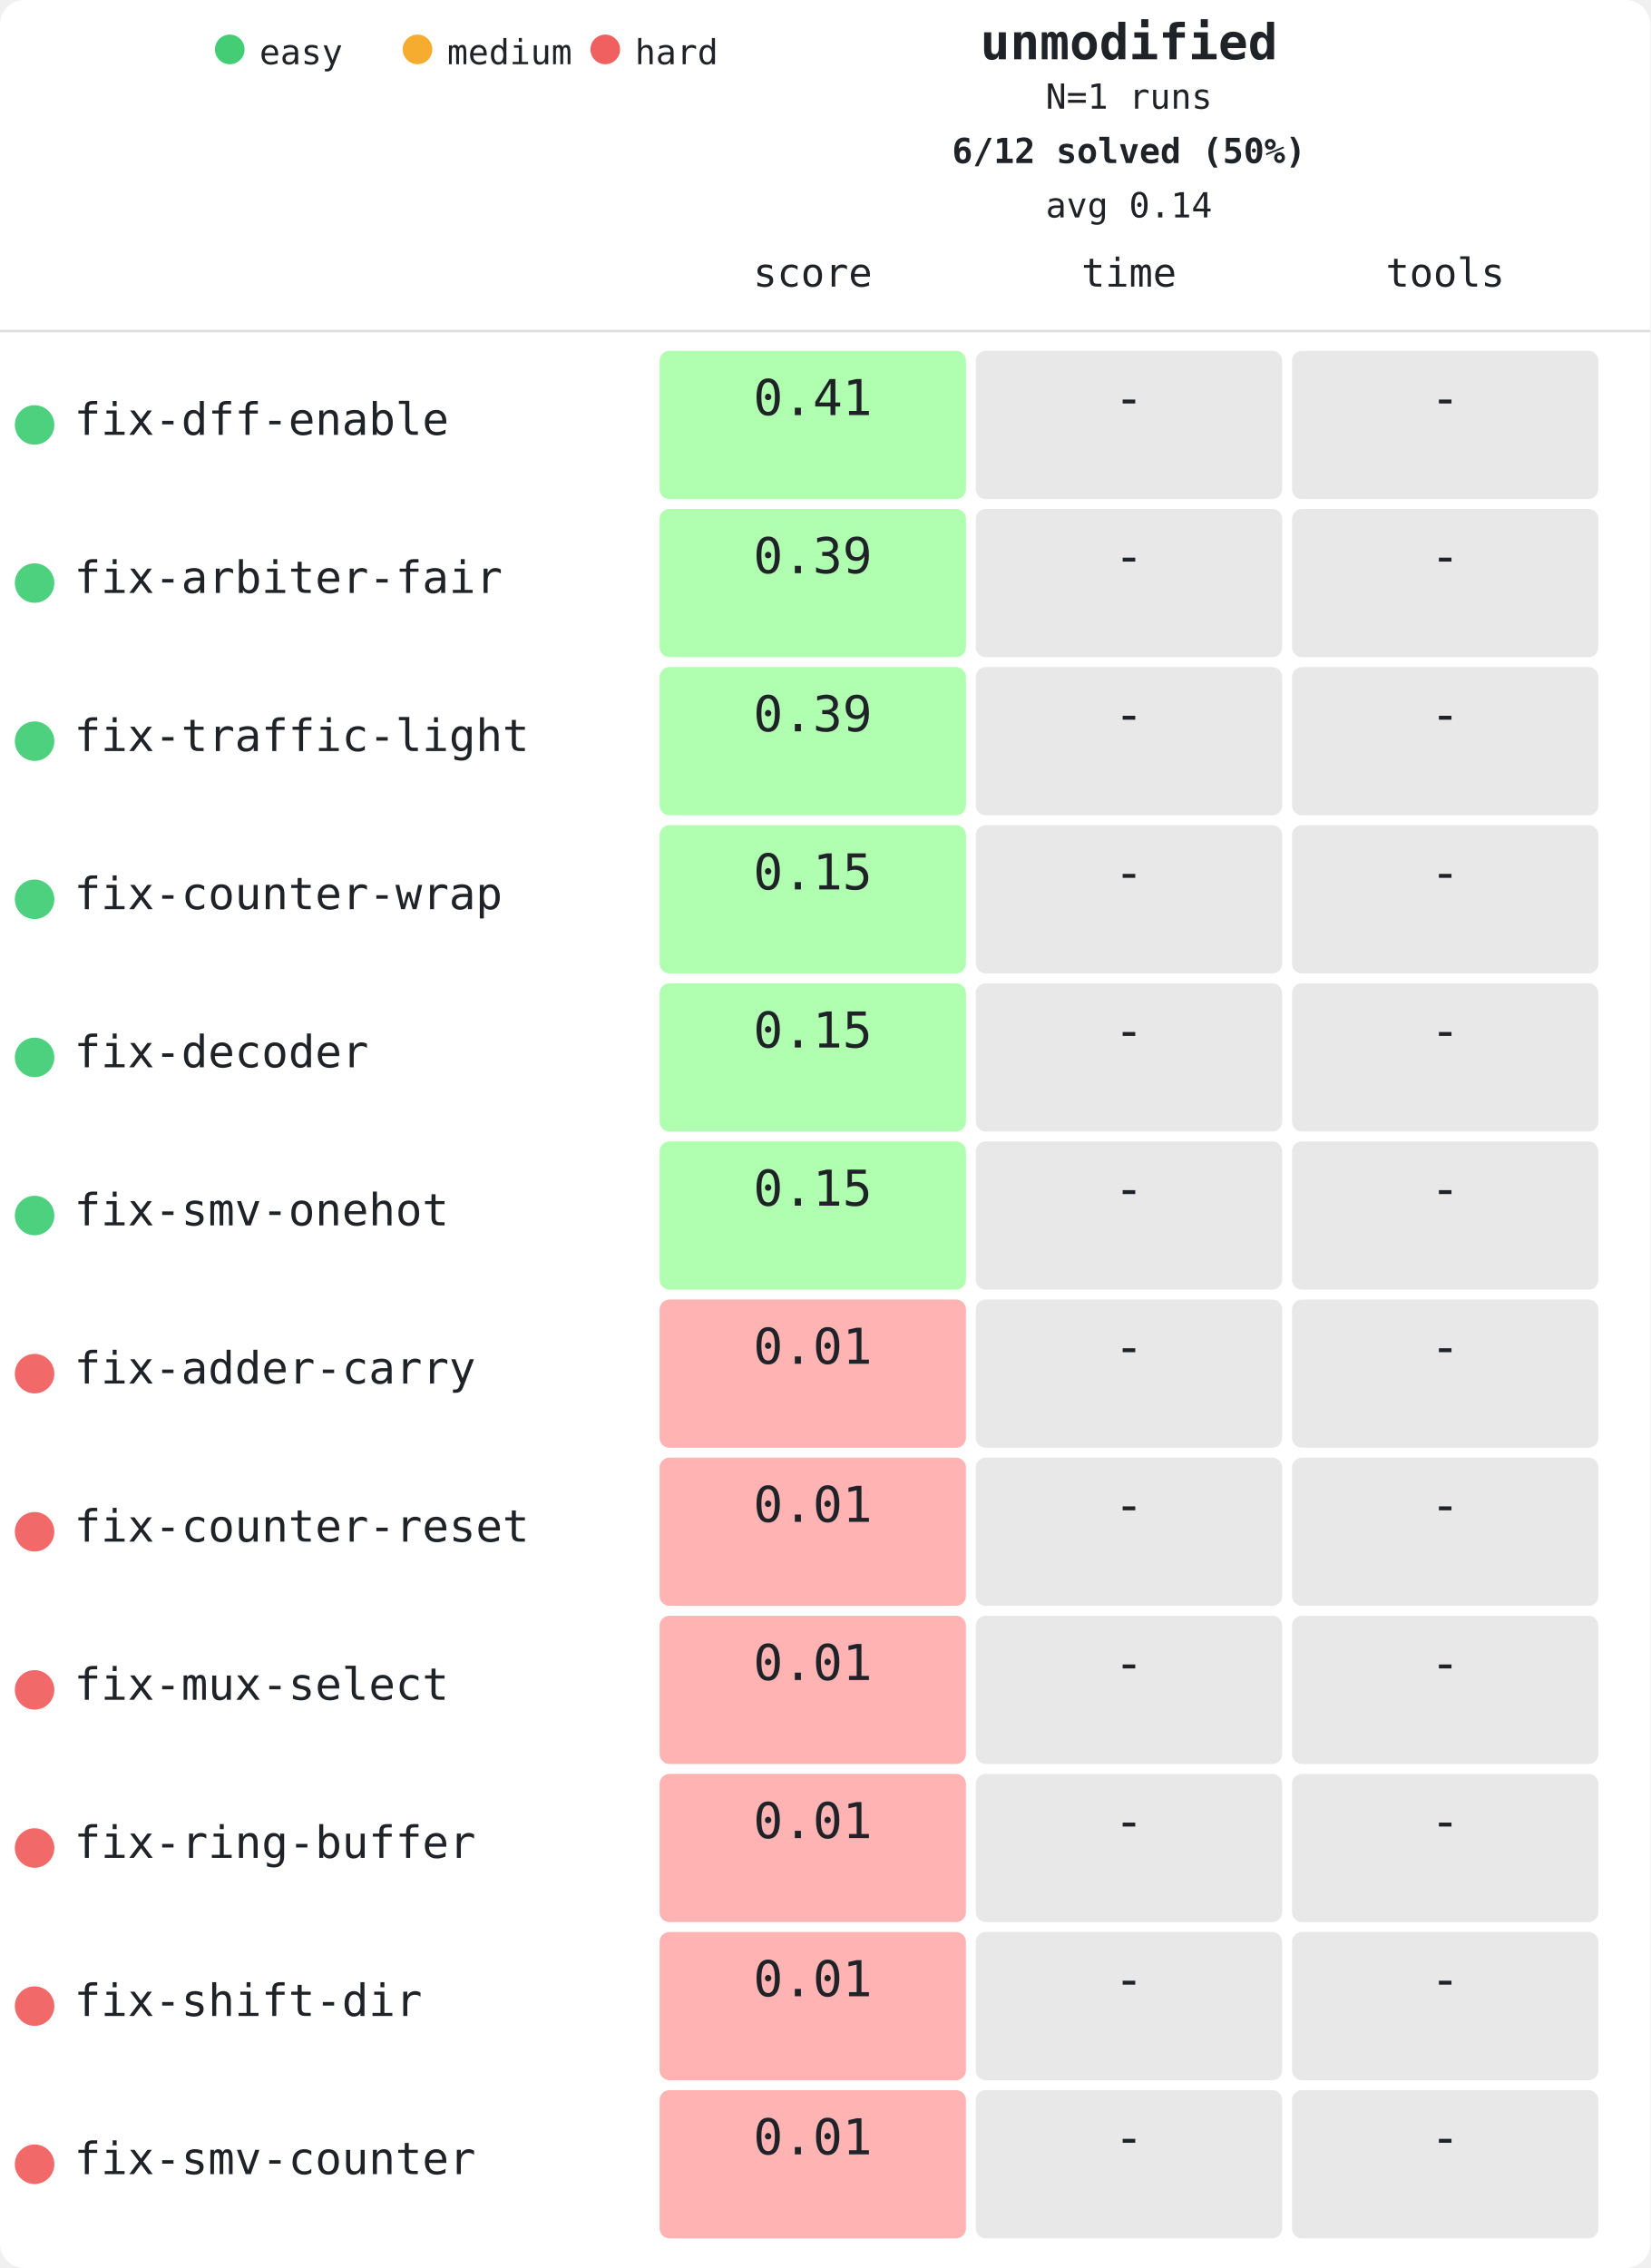
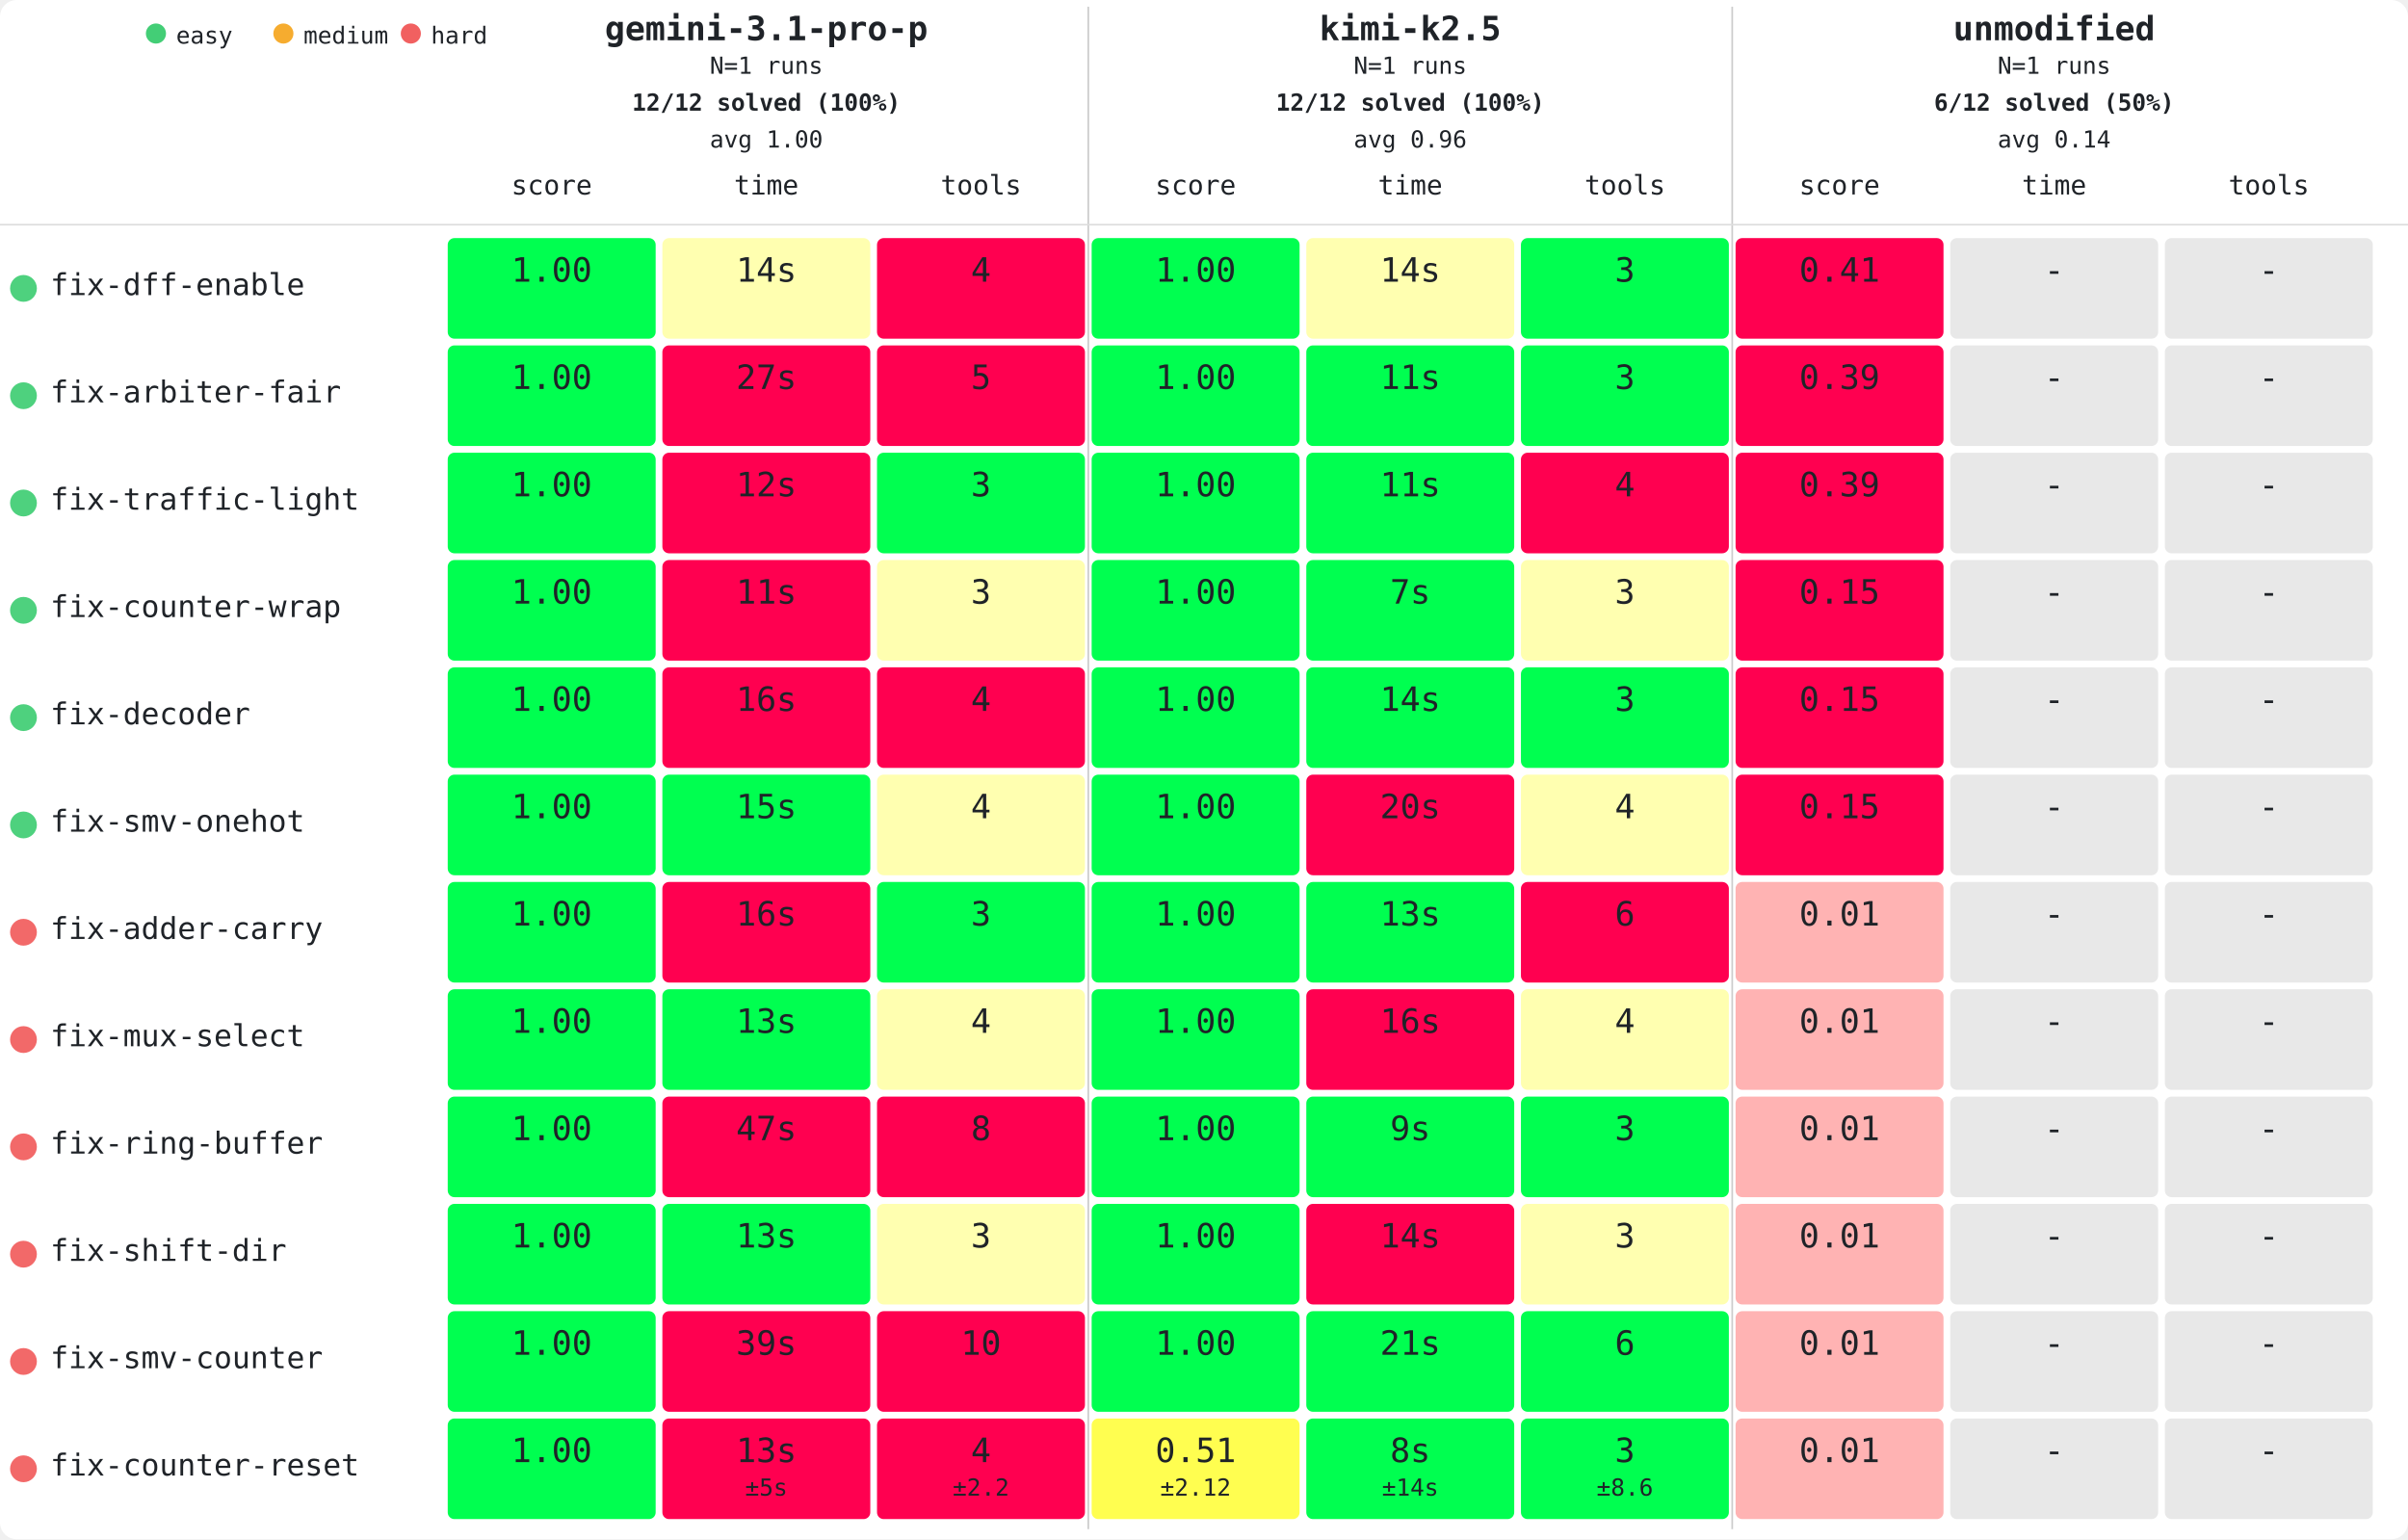
- <svg xmlns="http://www.w3.org/2000/svg" width="334" height="459" font-family="ui-monospace,monospace" font-size="10">
+ <svg xmlns="http://www.w3.org/2000/svg" width="718" height="459" font-family="ui-monospace,monospace" font-size="10">
  <style>text{fill:#1f2328}@media(prefers-color-scheme:dark){.bg{fill:#161b22}text{fill:#e6edf3}.cell{fill:#1f2328 !important}.dim{fill:#8b949e !important}.sep{stroke:#30363d}}</style>
-   <rect class="bg" width="334" height="459" fill="#fff" rx="5" />
-   <text x="228.5" y="12" text-anchor="middle" font-weight="bold" font-size="10">unmodified</text>
+   <rect class="bg" width="718" height="459" fill="#fff" rx="5" />
+   <text x="228.5" y="12" text-anchor="middle" font-weight="bold" font-size="10">gemini-3.1-pro-p</text>
  <text x="228.5" y="22" text-anchor="middle" font-size="7" class="dim" fill="#888">N=1 runs</text>
-   <text x="228.5" y="33" text-anchor="middle" font-size="7" fill="#f59e0b" font-weight="bold">6/12 solved (50%)</text>
-   <text x="228.5" y="44" text-anchor="middle" font-size="7" class="dim" fill="#888">avg 0.14</text>
+   <text x="228.5" y="33" text-anchor="middle" font-size="7" fill="#22c55e" font-weight="bold">12/12 solved (100%)</text>
+   <text x="228.5" y="44" text-anchor="middle" font-size="7" class="dim" fill="#888">avg 1.00</text>
+   <text x="420.5" y="12" text-anchor="middle" font-weight="bold" font-size="10">kimi-k2.5</text>
+   <text x="420.5" y="22" text-anchor="middle" font-size="7" class="dim" fill="#888">N=1 runs</text>
+   <text x="420.5" y="33" text-anchor="middle" font-size="7" fill="#22c55e" font-weight="bold">12/12 solved (100%)</text>
+   <text x="420.5" y="44" text-anchor="middle" font-size="7" class="dim" fill="#888">avg 0.96</text>
+   <line x1="324.5" y1="2" x2="324.5" y2="456" class="sep" stroke="#ccc" stroke-width="0.5" />
+   <text x="612.5" y="12" text-anchor="middle" font-weight="bold" font-size="10">unmodified</text>
+   <text x="612.5" y="22" text-anchor="middle" font-size="7" class="dim" fill="#888">N=1 runs</text>
+   <text x="612.5" y="33" text-anchor="middle" font-size="7" fill="#f59e0b" font-weight="bold">6/12 solved (50%)</text>
+   <text x="612.5" y="44" text-anchor="middle" font-size="7" class="dim" fill="#888">avg 0.14</text>
+   <line x1="516.5" y1="2" x2="516.5" y2="456" class="sep" stroke="#ccc" stroke-width="0.5" />
  <text x="164.5" y="58" text-anchor="middle" class="dim" fill="#666" font-size="8">score</text>
  <text x="228.5" y="58" text-anchor="middle" class="dim" fill="#666" font-size="8">time</text>
  <text x="292.5" y="58" text-anchor="middle" class="dim" fill="#666" font-size="8">tools</text>
-   <line x1="0" y1="67" x2="334" y2="67" class="sep" stroke="#ddd" stroke-width="0.5" />
+   <text x="356.5" y="58" text-anchor="middle" class="dim" fill="#666" font-size="8">score</text>
+   <text x="420.5" y="58" text-anchor="middle" class="dim" fill="#666" font-size="8">time</text>
+   <text x="484.5" y="58" text-anchor="middle" class="dim" fill="#666" font-size="8">tools</text>
+   <text x="548.5" y="58" text-anchor="middle" class="dim" fill="#666" font-size="8">score</text>
+   <text x="612.5" y="58" text-anchor="middle" class="dim" fill="#666" font-size="8">time</text>
+   <text x="676.5" y="58" text-anchor="middle" class="dim" fill="#666" font-size="8">tools</text>
+   <line x1="0" y1="67" x2="718" y2="67" class="sep" stroke="#ddd" stroke-width="0.5" />
  <circle cx="46.5" cy="10" r="3" fill="#22c55e" opacity="0.85" />
  <text x="52.5" y="13" font-size="7" fill="#888">easy</text>
  <circle cx="84.5" cy="10" r="3" fill="#f59e0b" opacity="0.85" />
  <text x="90.5" y="13" font-size="7" fill="#888">medium</text>
  <circle cx="122.5" cy="10" r="3" fill="#ef4444" opacity="0.85" />
  <text x="128.5" y="13" font-size="7" fill="#888">hard</text>
  <circle cx="7" cy="86" r="4" fill="#22c55e" opacity="0.8" />
  <text x="15" y="88" font-size="9">fix-dff-enable</text>
-   <rect x="133.5" y="71" width="62" height="30" fill="#b0ffb0" rx="2" />
-   <text class="cell" x="164.5" y="84" text-anchor="middle" font-size="10">0.41</text>
-   <rect x="197.5" y="71" width="62" height="30" fill="#e8e8e8" rx="2" />
-   <text class="cell" x="228.5" y="84" text-anchor="middle" font-size="10">-</text>
-   <rect x="261.5" y="71" width="62" height="30" fill="#e8e8e8" rx="2" />
-   <text class="cell" x="292.5" y="84" text-anchor="middle" font-size="10">-</text>
+   <rect x="133.5" y="71" width="62" height="30" fill="#00ff50" rx="2" />
+   <text class="cell" x="164.5" y="84" text-anchor="middle" font-size="10">1.00</text>
+   <rect x="197.5" y="71" width="62" height="30" fill="#ffffb0" rx="2" />
+   <text class="cell" x="228.5" y="84" text-anchor="middle" font-size="10">14s</text>
+   <rect x="261.5" y="71" width="62" height="30" fill="#ff0050" rx="2" />
+   <text class="cell" x="292.5" y="84" text-anchor="middle" font-size="10">4</text>
+   <rect x="325.5" y="71" width="62" height="30" fill="#00ff50" rx="2" />
+   <text class="cell" x="356.5" y="84" text-anchor="middle" font-size="10">1.00</text>
+   <rect x="389.5" y="71" width="62" height="30" fill="#ffffb0" rx="2" />
+   <text class="cell" x="420.5" y="84" text-anchor="middle" font-size="10">14s</text>
+   <rect x="453.5" y="71" width="62" height="30" fill="#00ff50" rx="2" />
+   <text class="cell" x="484.5" y="84" text-anchor="middle" font-size="10">3</text>
+   <rect x="517.5" y="71" width="62" height="30" fill="#ff0050" rx="2" />
+   <text class="cell" x="548.5" y="84" text-anchor="middle" font-size="10">0.41</text>
+   <rect x="581.5" y="71" width="62" height="30" fill="#e8e8e8" rx="2" />
+   <text class="cell" x="612.5" y="84" text-anchor="middle" font-size="10">-</text>
+   <rect x="645.5" y="71" width="62" height="30" fill="#e8e8e8" rx="2" />
+   <text class="cell" x="676.5" y="84" text-anchor="middle" font-size="10">-</text>
  <circle cx="7" cy="118" r="4" fill="#22c55e" opacity="0.8" />
  <text x="15" y="120" font-size="9">fix-arbiter-fair</text>
-   <rect x="133.5" y="103" width="62" height="30" fill="#b0ffb0" rx="2" />
-   <text class="cell" x="164.5" y="116" text-anchor="middle" font-size="10">0.39</text>
-   <rect x="197.5" y="103" width="62" height="30" fill="#e8e8e8" rx="2" />
-   <text class="cell" x="228.5" y="116" text-anchor="middle" font-size="10">-</text>
-   <rect x="261.5" y="103" width="62" height="30" fill="#e8e8e8" rx="2" />
-   <text class="cell" x="292.5" y="116" text-anchor="middle" font-size="10">-</text>
+   <rect x="133.5" y="103" width="62" height="30" fill="#00ff50" rx="2" />
+   <text class="cell" x="164.5" y="116" text-anchor="middle" font-size="10">1.00</text>
+   <rect x="197.5" y="103" width="62" height="30" fill="#ff0050" rx="2" />
+   <text class="cell" x="228.5" y="116" text-anchor="middle" font-size="10">27s</text>
+   <rect x="261.5" y="103" width="62" height="30" fill="#ff0050" rx="2" />
+   <text class="cell" x="292.5" y="116" text-anchor="middle" font-size="10">5</text>
+   <rect x="325.5" y="103" width="62" height="30" fill="#00ff50" rx="2" />
+   <text class="cell" x="356.5" y="116" text-anchor="middle" font-size="10">1.00</text>
+   <rect x="389.5" y="103" width="62" height="30" fill="#00ff50" rx="2" />
+   <text class="cell" x="420.5" y="116" text-anchor="middle" font-size="10">11s</text>
+   <rect x="453.5" y="103" width="62" height="30" fill="#00ff50" rx="2" />
+   <text class="cell" x="484.5" y="116" text-anchor="middle" font-size="10">3</text>
+   <rect x="517.5" y="103" width="62" height="30" fill="#ff0050" rx="2" />
+   <text class="cell" x="548.5" y="116" text-anchor="middle" font-size="10">0.39</text>
+   <rect x="581.5" y="103" width="62" height="30" fill="#e8e8e8" rx="2" />
+   <text class="cell" x="612.5" y="116" text-anchor="middle" font-size="10">-</text>
+   <rect x="645.5" y="103" width="62" height="30" fill="#e8e8e8" rx="2" />
+   <text class="cell" x="676.5" y="116" text-anchor="middle" font-size="10">-</text>
  <circle cx="7" cy="150" r="4" fill="#22c55e" opacity="0.8" />
  <text x="15" y="152" font-size="9">fix-traffic-light</text>
-   <rect x="133.5" y="135" width="62" height="30" fill="#b0ffb0" rx="2" />
-   <text class="cell" x="164.5" y="148" text-anchor="middle" font-size="10">0.39</text>
-   <rect x="197.5" y="135" width="62" height="30" fill="#e8e8e8" rx="2" />
-   <text class="cell" x="228.5" y="148" text-anchor="middle" font-size="10">-</text>
-   <rect x="261.5" y="135" width="62" height="30" fill="#e8e8e8" rx="2" />
-   <text class="cell" x="292.5" y="148" text-anchor="middle" font-size="10">-</text>
+   <rect x="133.5" y="135" width="62" height="30" fill="#00ff50" rx="2" />
+   <text class="cell" x="164.5" y="148" text-anchor="middle" font-size="10">1.00</text>
+   <rect x="197.5" y="135" width="62" height="30" fill="#ff0050" rx="2" />
+   <text class="cell" x="228.5" y="148" text-anchor="middle" font-size="10">12s</text>
+   <rect x="261.5" y="135" width="62" height="30" fill="#00ff50" rx="2" />
+   <text class="cell" x="292.5" y="148" text-anchor="middle" font-size="10">3</text>
+   <rect x="325.5" y="135" width="62" height="30" fill="#00ff50" rx="2" />
+   <text class="cell" x="356.5" y="148" text-anchor="middle" font-size="10">1.00</text>
+   <rect x="389.5" y="135" width="62" height="30" fill="#00ff50" rx="2" />
+   <text class="cell" x="420.5" y="148" text-anchor="middle" font-size="10">11s</text>
+   <rect x="453.5" y="135" width="62" height="30" fill="#ff0050" rx="2" />
+   <text class="cell" x="484.5" y="148" text-anchor="middle" font-size="10">4</text>
+   <rect x="517.5" y="135" width="62" height="30" fill="#ff0050" rx="2" />
+   <text class="cell" x="548.5" y="148" text-anchor="middle" font-size="10">0.39</text>
+   <rect x="581.5" y="135" width="62" height="30" fill="#e8e8e8" rx="2" />
+   <text class="cell" x="612.5" y="148" text-anchor="middle" font-size="10">-</text>
+   <rect x="645.5" y="135" width="62" height="30" fill="#e8e8e8" rx="2" />
+   <text class="cell" x="676.5" y="148" text-anchor="middle" font-size="10">-</text>
  <circle cx="7" cy="182" r="4" fill="#22c55e" opacity="0.8" />
  <text x="15" y="184" font-size="9">fix-counter-wrap</text>
-   <rect x="133.5" y="167" width="62" height="30" fill="#b0ffb0" rx="2" />
-   <text class="cell" x="164.5" y="180" text-anchor="middle" font-size="10">0.15</text>
-   <rect x="197.5" y="167" width="62" height="30" fill="#e8e8e8" rx="2" />
-   <text class="cell" x="228.5" y="180" text-anchor="middle" font-size="10">-</text>
-   <rect x="261.5" y="167" width="62" height="30" fill="#e8e8e8" rx="2" />
-   <text class="cell" x="292.5" y="180" text-anchor="middle" font-size="10">-</text>
+   <rect x="133.5" y="167" width="62" height="30" fill="#00ff50" rx="2" />
+   <text class="cell" x="164.5" y="180" text-anchor="middle" font-size="10">1.00</text>
+   <rect x="197.5" y="167" width="62" height="30" fill="#ff0050" rx="2" />
+   <text class="cell" x="228.5" y="180" text-anchor="middle" font-size="10">11s</text>
+   <rect x="261.5" y="167" width="62" height="30" fill="#ffffb0" rx="2" />
+   <text class="cell" x="292.5" y="180" text-anchor="middle" font-size="10">3</text>
+   <rect x="325.5" y="167" width="62" height="30" fill="#00ff50" rx="2" />
+   <text class="cell" x="356.5" y="180" text-anchor="middle" font-size="10">1.00</text>
+   <rect x="389.5" y="167" width="62" height="30" fill="#00ff50" rx="2" />
+   <text class="cell" x="420.5" y="180" text-anchor="middle" font-size="10">7s</text>
+   <rect x="453.5" y="167" width="62" height="30" fill="#ffffb0" rx="2" />
+   <text class="cell" x="484.5" y="180" text-anchor="middle" font-size="10">3</text>
+   <rect x="517.5" y="167" width="62" height="30" fill="#ff0050" rx="2" />
+   <text class="cell" x="548.5" y="180" text-anchor="middle" font-size="10">0.15</text>
+   <rect x="581.5" y="167" width="62" height="30" fill="#e8e8e8" rx="2" />
+   <text class="cell" x="612.5" y="180" text-anchor="middle" font-size="10">-</text>
+   <rect x="645.5" y="167" width="62" height="30" fill="#e8e8e8" rx="2" />
+   <text class="cell" x="676.5" y="180" text-anchor="middle" font-size="10">-</text>
  <circle cx="7" cy="214" r="4" fill="#22c55e" opacity="0.8" />
  <text x="15" y="216" font-size="9">fix-decoder</text>
-   <rect x="133.5" y="199" width="62" height="30" fill="#b0ffb0" rx="2" />
-   <text class="cell" x="164.5" y="212" text-anchor="middle" font-size="10">0.15</text>
-   <rect x="197.5" y="199" width="62" height="30" fill="#e8e8e8" rx="2" />
-   <text class="cell" x="228.5" y="212" text-anchor="middle" font-size="10">-</text>
-   <rect x="261.5" y="199" width="62" height="30" fill="#e8e8e8" rx="2" />
-   <text class="cell" x="292.5" y="212" text-anchor="middle" font-size="10">-</text>
+   <rect x="133.5" y="199" width="62" height="30" fill="#00ff50" rx="2" />
+   <text class="cell" x="164.5" y="212" text-anchor="middle" font-size="10">1.00</text>
+   <rect x="197.5" y="199" width="62" height="30" fill="#ff0050" rx="2" />
+   <text class="cell" x="228.5" y="212" text-anchor="middle" font-size="10">16s</text>
+   <rect x="261.5" y="199" width="62" height="30" fill="#ff0050" rx="2" />
+   <text class="cell" x="292.5" y="212" text-anchor="middle" font-size="10">4</text>
+   <rect x="325.5" y="199" width="62" height="30" fill="#00ff50" rx="2" />
+   <text class="cell" x="356.5" y="212" text-anchor="middle" font-size="10">1.00</text>
+   <rect x="389.5" y="199" width="62" height="30" fill="#00ff50" rx="2" />
+   <text class="cell" x="420.5" y="212" text-anchor="middle" font-size="10">14s</text>
+   <rect x="453.5" y="199" width="62" height="30" fill="#00ff50" rx="2" />
+   <text class="cell" x="484.5" y="212" text-anchor="middle" font-size="10">3</text>
+   <rect x="517.5" y="199" width="62" height="30" fill="#ff0050" rx="2" />
+   <text class="cell" x="548.5" y="212" text-anchor="middle" font-size="10">0.15</text>
+   <rect x="581.5" y="199" width="62" height="30" fill="#e8e8e8" rx="2" />
+   <text class="cell" x="612.5" y="212" text-anchor="middle" font-size="10">-</text>
+   <rect x="645.5" y="199" width="62" height="30" fill="#e8e8e8" rx="2" />
+   <text class="cell" x="676.5" y="212" text-anchor="middle" font-size="10">-</text>
  <circle cx="7" cy="246" r="4" fill="#22c55e" opacity="0.8" />
  <text x="15" y="248" font-size="9">fix-smv-onehot</text>
-   <rect x="133.5" y="231" width="62" height="30" fill="#b0ffb0" rx="2" />
-   <text class="cell" x="164.5" y="244" text-anchor="middle" font-size="10">0.15</text>
-   <rect x="197.5" y="231" width="62" height="30" fill="#e8e8e8" rx="2" />
-   <text class="cell" x="228.5" y="244" text-anchor="middle" font-size="10">-</text>
-   <rect x="261.5" y="231" width="62" height="30" fill="#e8e8e8" rx="2" />
-   <text class="cell" x="292.5" y="244" text-anchor="middle" font-size="10">-</text>
+   <rect x="133.5" y="231" width="62" height="30" fill="#00ff50" rx="2" />
+   <text class="cell" x="164.5" y="244" text-anchor="middle" font-size="10">1.00</text>
+   <rect x="197.5" y="231" width="62" height="30" fill="#00ff50" rx="2" />
+   <text class="cell" x="228.5" y="244" text-anchor="middle" font-size="10">15s</text>
+   <rect x="261.5" y="231" width="62" height="30" fill="#ffffb0" rx="2" />
+   <text class="cell" x="292.5" y="244" text-anchor="middle" font-size="10">4</text>
+   <rect x="325.5" y="231" width="62" height="30" fill="#00ff50" rx="2" />
+   <text class="cell" x="356.5" y="244" text-anchor="middle" font-size="10">1.00</text>
+   <rect x="389.5" y="231" width="62" height="30" fill="#ff0050" rx="2" />
+   <text class="cell" x="420.5" y="244" text-anchor="middle" font-size="10">20s</text>
+   <rect x="453.5" y="231" width="62" height="30" fill="#ffffb0" rx="2" />
+   <text class="cell" x="484.5" y="244" text-anchor="middle" font-size="10">4</text>
+   <rect x="517.5" y="231" width="62" height="30" fill="#ff0050" rx="2" />
+   <text class="cell" x="548.5" y="244" text-anchor="middle" font-size="10">0.15</text>
+   <rect x="581.5" y="231" width="62" height="30" fill="#e8e8e8" rx="2" />
+   <text class="cell" x="612.5" y="244" text-anchor="middle" font-size="10">-</text>
+   <rect x="645.5" y="231" width="62" height="30" fill="#e8e8e8" rx="2" />
+   <text class="cell" x="676.5" y="244" text-anchor="middle" font-size="10">-</text>
  <circle cx="7" cy="278" r="4" fill="#ef4444" opacity="0.8" />
  <text x="15" y="280" font-size="9">fix-adder-carry</text>
-   <rect x="133.5" y="263" width="62" height="30" fill="#ffb3b3" rx="2" />
-   <text class="cell" x="164.5" y="276" text-anchor="middle" font-size="10">0.01</text>
-   <rect x="197.5" y="263" width="62" height="30" fill="#e8e8e8" rx="2" />
-   <text class="cell" x="228.5" y="276" text-anchor="middle" font-size="10">-</text>
-   <rect x="261.5" y="263" width="62" height="30" fill="#e8e8e8" rx="2" />
-   <text class="cell" x="292.5" y="276" text-anchor="middle" font-size="10">-</text>
+   <rect x="133.5" y="263" width="62" height="30" fill="#00ff50" rx="2" />
+   <text class="cell" x="164.5" y="276" text-anchor="middle" font-size="10">1.00</text>
+   <rect x="197.5" y="263" width="62" height="30" fill="#ff0050" rx="2" />
+   <text class="cell" x="228.5" y="276" text-anchor="middle" font-size="10">16s</text>
+   <rect x="261.5" y="263" width="62" height="30" fill="#00ff50" rx="2" />
+   <text class="cell" x="292.5" y="276" text-anchor="middle" font-size="10">3</text>
+   <rect x="325.5" y="263" width="62" height="30" fill="#00ff50" rx="2" />
+   <text class="cell" x="356.5" y="276" text-anchor="middle" font-size="10">1.00</text>
+   <rect x="389.5" y="263" width="62" height="30" fill="#00ff50" rx="2" />
+   <text class="cell" x="420.5" y="276" text-anchor="middle" font-size="10">13s</text>
+   <rect x="453.5" y="263" width="62" height="30" fill="#ff0050" rx="2" />
+   <text class="cell" x="484.5" y="276" text-anchor="middle" font-size="10">6</text>
+   <rect x="517.5" y="263" width="62" height="30" fill="#ffb3b3" rx="2" />
+   <text class="cell" x="548.5" y="276" text-anchor="middle" font-size="10">0.01</text>
+   <rect x="581.5" y="263" width="62" height="30" fill="#e8e8e8" rx="2" />
+   <text class="cell" x="612.5" y="276" text-anchor="middle" font-size="10">-</text>
+   <rect x="645.5" y="263" width="62" height="30" fill="#e8e8e8" rx="2" />
+   <text class="cell" x="676.5" y="276" text-anchor="middle" font-size="10">-</text>
  <circle cx="7" cy="310" r="4" fill="#ef4444" opacity="0.8" />
-   <text x="15" y="312" font-size="9">fix-counter-reset</text>
-   <rect x="133.5" y="295" width="62" height="30" fill="#ffb3b3" rx="2" />
-   <text class="cell" x="164.5" y="308" text-anchor="middle" font-size="10">0.01</text>
-   <rect x="197.5" y="295" width="62" height="30" fill="#e8e8e8" rx="2" />
-   <text class="cell" x="228.5" y="308" text-anchor="middle" font-size="10">-</text>
-   <rect x="261.5" y="295" width="62" height="30" fill="#e8e8e8" rx="2" />
-   <text class="cell" x="292.5" y="308" text-anchor="middle" font-size="10">-</text>
+   <text x="15" y="312" font-size="9">fix-mux-select</text>
+   <rect x="133.5" y="295" width="62" height="30" fill="#00ff50" rx="2" />
+   <text class="cell" x="164.5" y="308" text-anchor="middle" font-size="10">1.00</text>
+   <rect x="197.5" y="295" width="62" height="30" fill="#00ff50" rx="2" />
+   <text class="cell" x="228.5" y="308" text-anchor="middle" font-size="10">13s</text>
+   <rect x="261.5" y="295" width="62" height="30" fill="#ffffb0" rx="2" />
+   <text class="cell" x="292.5" y="308" text-anchor="middle" font-size="10">4</text>
+   <rect x="325.5" y="295" width="62" height="30" fill="#00ff50" rx="2" />
+   <text class="cell" x="356.5" y="308" text-anchor="middle" font-size="10">1.00</text>
+   <rect x="389.5" y="295" width="62" height="30" fill="#ff0050" rx="2" />
+   <text class="cell" x="420.5" y="308" text-anchor="middle" font-size="10">16s</text>
+   <rect x="453.5" y="295" width="62" height="30" fill="#ffffb0" rx="2" />
+   <text class="cell" x="484.5" y="308" text-anchor="middle" font-size="10">4</text>
+   <rect x="517.5" y="295" width="62" height="30" fill="#ffb3b3" rx="2" />
+   <text class="cell" x="548.5" y="308" text-anchor="middle" font-size="10">0.01</text>
+   <rect x="581.5" y="295" width="62" height="30" fill="#e8e8e8" rx="2" />
+   <text class="cell" x="612.5" y="308" text-anchor="middle" font-size="10">-</text>
+   <rect x="645.5" y="295" width="62" height="30" fill="#e8e8e8" rx="2" />
+   <text class="cell" x="676.5" y="308" text-anchor="middle" font-size="10">-</text>
  <circle cx="7" cy="342" r="4" fill="#ef4444" opacity="0.8" />
-   <text x="15" y="344" font-size="9">fix-mux-select</text>
-   <rect x="133.5" y="327" width="62" height="30" fill="#ffb3b3" rx="2" />
-   <text class="cell" x="164.5" y="340" text-anchor="middle" font-size="10">0.01</text>
-   <rect x="197.5" y="327" width="62" height="30" fill="#e8e8e8" rx="2" />
-   <text class="cell" x="228.5" y="340" text-anchor="middle" font-size="10">-</text>
-   <rect x="261.5" y="327" width="62" height="30" fill="#e8e8e8" rx="2" />
-   <text class="cell" x="292.5" y="340" text-anchor="middle" font-size="10">-</text>
+   <text x="15" y="344" font-size="9">fix-ring-buffer</text>
+   <rect x="133.5" y="327" width="62" height="30" fill="#00ff50" rx="2" />
+   <text class="cell" x="164.5" y="340" text-anchor="middle" font-size="10">1.00</text>
+   <rect x="197.5" y="327" width="62" height="30" fill="#ff0050" rx="2" />
+   <text class="cell" x="228.5" y="340" text-anchor="middle" font-size="10">47s</text>
+   <rect x="261.5" y="327" width="62" height="30" fill="#ff0050" rx="2" />
+   <text class="cell" x="292.5" y="340" text-anchor="middle" font-size="10">8</text>
+   <rect x="325.5" y="327" width="62" height="30" fill="#00ff50" rx="2" />
+   <text class="cell" x="356.5" y="340" text-anchor="middle" font-size="10">1.00</text>
+   <rect x="389.5" y="327" width="62" height="30" fill="#00ff50" rx="2" />
+   <text class="cell" x="420.5" y="340" text-anchor="middle" font-size="10">9s</text>
+   <rect x="453.5" y="327" width="62" height="30" fill="#00ff50" rx="2" />
+   <text class="cell" x="484.5" y="340" text-anchor="middle" font-size="10">3</text>
+   <rect x="517.5" y="327" width="62" height="30" fill="#ffb3b3" rx="2" />
+   <text class="cell" x="548.5" y="340" text-anchor="middle" font-size="10">0.01</text>
+   <rect x="581.5" y="327" width="62" height="30" fill="#e8e8e8" rx="2" />
+   <text class="cell" x="612.5" y="340" text-anchor="middle" font-size="10">-</text>
+   <rect x="645.5" y="327" width="62" height="30" fill="#e8e8e8" rx="2" />
+   <text class="cell" x="676.5" y="340" text-anchor="middle" font-size="10">-</text>
  <circle cx="7" cy="374" r="4" fill="#ef4444" opacity="0.8" />
-   <text x="15" y="376" font-size="9">fix-ring-buffer</text>
-   <rect x="133.5" y="359" width="62" height="30" fill="#ffb3b3" rx="2" />
-   <text class="cell" x="164.5" y="372" text-anchor="middle" font-size="10">0.01</text>
-   <rect x="197.5" y="359" width="62" height="30" fill="#e8e8e8" rx="2" />
-   <text class="cell" x="228.5" y="372" text-anchor="middle" font-size="10">-</text>
-   <rect x="261.5" y="359" width="62" height="30" fill="#e8e8e8" rx="2" />
-   <text class="cell" x="292.5" y="372" text-anchor="middle" font-size="10">-</text>
+   <text x="15" y="376" font-size="9">fix-shift-dir</text>
+   <rect x="133.5" y="359" width="62" height="30" fill="#00ff50" rx="2" />
+   <text class="cell" x="164.5" y="372" text-anchor="middle" font-size="10">1.00</text>
+   <rect x="197.5" y="359" width="62" height="30" fill="#00ff50" rx="2" />
+   <text class="cell" x="228.5" y="372" text-anchor="middle" font-size="10">13s</text>
+   <rect x="261.5" y="359" width="62" height="30" fill="#ffffb0" rx="2" />
+   <text class="cell" x="292.5" y="372" text-anchor="middle" font-size="10">3</text>
+   <rect x="325.5" y="359" width="62" height="30" fill="#00ff50" rx="2" />
+   <text class="cell" x="356.5" y="372" text-anchor="middle" font-size="10">1.00</text>
+   <rect x="389.5" y="359" width="62" height="30" fill="#ff0050" rx="2" />
+   <text class="cell" x="420.5" y="372" text-anchor="middle" font-size="10">14s</text>
+   <rect x="453.5" y="359" width="62" height="30" fill="#ffffb0" rx="2" />
+   <text class="cell" x="484.5" y="372" text-anchor="middle" font-size="10">3</text>
+   <rect x="517.5" y="359" width="62" height="30" fill="#ffb3b3" rx="2" />
+   <text class="cell" x="548.5" y="372" text-anchor="middle" font-size="10">0.01</text>
+   <rect x="581.5" y="359" width="62" height="30" fill="#e8e8e8" rx="2" />
+   <text class="cell" x="612.5" y="372" text-anchor="middle" font-size="10">-</text>
+   <rect x="645.5" y="359" width="62" height="30" fill="#e8e8e8" rx="2" />
+   <text class="cell" x="676.5" y="372" text-anchor="middle" font-size="10">-</text>
  <circle cx="7" cy="406" r="4" fill="#ef4444" opacity="0.8" />
-   <text x="15" y="408" font-size="9">fix-shift-dir</text>
-   <rect x="133.5" y="391" width="62" height="30" fill="#ffb3b3" rx="2" />
-   <text class="cell" x="164.5" y="404" text-anchor="middle" font-size="10">0.01</text>
-   <rect x="197.5" y="391" width="62" height="30" fill="#e8e8e8" rx="2" />
-   <text class="cell" x="228.5" y="404" text-anchor="middle" font-size="10">-</text>
-   <rect x="261.5" y="391" width="62" height="30" fill="#e8e8e8" rx="2" />
-   <text class="cell" x="292.5" y="404" text-anchor="middle" font-size="10">-</text>
+   <text x="15" y="408" font-size="9">fix-smv-counter</text>
+   <rect x="133.5" y="391" width="62" height="30" fill="#00ff50" rx="2" />
+   <text class="cell" x="164.5" y="404" text-anchor="middle" font-size="10">1.00</text>
+   <rect x="197.5" y="391" width="62" height="30" fill="#ff0050" rx="2" />
+   <text class="cell" x="228.5" y="404" text-anchor="middle" font-size="10">39s</text>
+   <rect x="261.5" y="391" width="62" height="30" fill="#ff0050" rx="2" />
+   <text class="cell" x="292.5" y="404" text-anchor="middle" font-size="10">10</text>
+   <rect x="325.5" y="391" width="62" height="30" fill="#00ff50" rx="2" />
+   <text class="cell" x="356.5" y="404" text-anchor="middle" font-size="10">1.00</text>
+   <rect x="389.5" y="391" width="62" height="30" fill="#00ff50" rx="2" />
+   <text class="cell" x="420.5" y="404" text-anchor="middle" font-size="10">21s</text>
+   <rect x="453.5" y="391" width="62" height="30" fill="#00ff50" rx="2" />
+   <text class="cell" x="484.5" y="404" text-anchor="middle" font-size="10">6</text>
+   <rect x="517.5" y="391" width="62" height="30" fill="#ffb3b3" rx="2" />
+   <text class="cell" x="548.5" y="404" text-anchor="middle" font-size="10">0.01</text>
+   <rect x="581.5" y="391" width="62" height="30" fill="#e8e8e8" rx="2" />
+   <text class="cell" x="612.5" y="404" text-anchor="middle" font-size="10">-</text>
+   <rect x="645.5" y="391" width="62" height="30" fill="#e8e8e8" rx="2" />
+   <text class="cell" x="676.5" y="404" text-anchor="middle" font-size="10">-</text>
  <circle cx="7" cy="438" r="4" fill="#ef4444" opacity="0.8" />
-   <text x="15" y="440" font-size="9">fix-smv-counter</text>
-   <rect x="133.5" y="423" width="62" height="30" fill="#ffb3b3" rx="2" />
-   <text class="cell" x="164.5" y="436" text-anchor="middle" font-size="10">0.01</text>
-   <rect x="197.5" y="423" width="62" height="30" fill="#e8e8e8" rx="2" />
-   <text class="cell" x="228.5" y="436" text-anchor="middle" font-size="10">-</text>
-   <rect x="261.5" y="423" width="62" height="30" fill="#e8e8e8" rx="2" />
-   <text class="cell" x="292.5" y="436" text-anchor="middle" font-size="10">-</text>
+   <text x="15" y="440" font-size="9">fix-counter-reset</text>
+   <rect x="133.5" y="423" width="62" height="30" fill="#00ff50" rx="2" />
+   <text class="cell" x="164.5" y="436" text-anchor="middle" font-size="10">1.00</text>
+   <rect x="197.5" y="423" width="62" height="30" fill="#ff0050" rx="2" />
+   <text class="cell" x="228.5" y="436" text-anchor="middle" font-size="10">13s</text>
+   <text class="cell" x="228.5" y="446" text-anchor="middle" font-size="7" fill="#555">±5s</text>
+   <rect x="261.5" y="423" width="62" height="30" fill="#ff0050" rx="2" />
+   <text class="cell" x="292.5" y="436" text-anchor="middle" font-size="10">4</text>
+   <text class="cell" x="292.5" y="446" text-anchor="middle" font-size="7" fill="#555">±2.2</text>
+   <rect x="325.5" y="423" width="62" height="30" fill="#fffe50" rx="2" />
+   <text class="cell" x="356.5" y="436" text-anchor="middle" font-size="10">0.51</text>
+   <text class="cell" x="356.5" y="446" text-anchor="middle" font-size="7" fill="#555">±2.12</text>
+   <rect x="389.5" y="423" width="62" height="30" fill="#00ff50" rx="2" />
+   <text class="cell" x="420.5" y="436" text-anchor="middle" font-size="10">8s</text>
+   <text class="cell" x="420.5" y="446" text-anchor="middle" font-size="7" fill="#555">±14s</text>
+   <rect x="453.5" y="423" width="62" height="30" fill="#00ff50" rx="2" />
+   <text class="cell" x="484.5" y="436" text-anchor="middle" font-size="10">3</text>
+   <text class="cell" x="484.5" y="446" text-anchor="middle" font-size="7" fill="#555">±8.6</text>
+   <rect x="517.5" y="423" width="62" height="30" fill="#ffb3b3" rx="2" />
+   <text class="cell" x="548.5" y="436" text-anchor="middle" font-size="10">0.01</text>
+   <rect x="581.5" y="423" width="62" height="30" fill="#e8e8e8" rx="2" />
+   <text class="cell" x="612.5" y="436" text-anchor="middle" font-size="10">-</text>
+   <rect x="645.5" y="423" width="62" height="30" fill="#e8e8e8" rx="2" />
+   <text class="cell" x="676.5" y="436" text-anchor="middle" font-size="10">-</text>
</svg>
